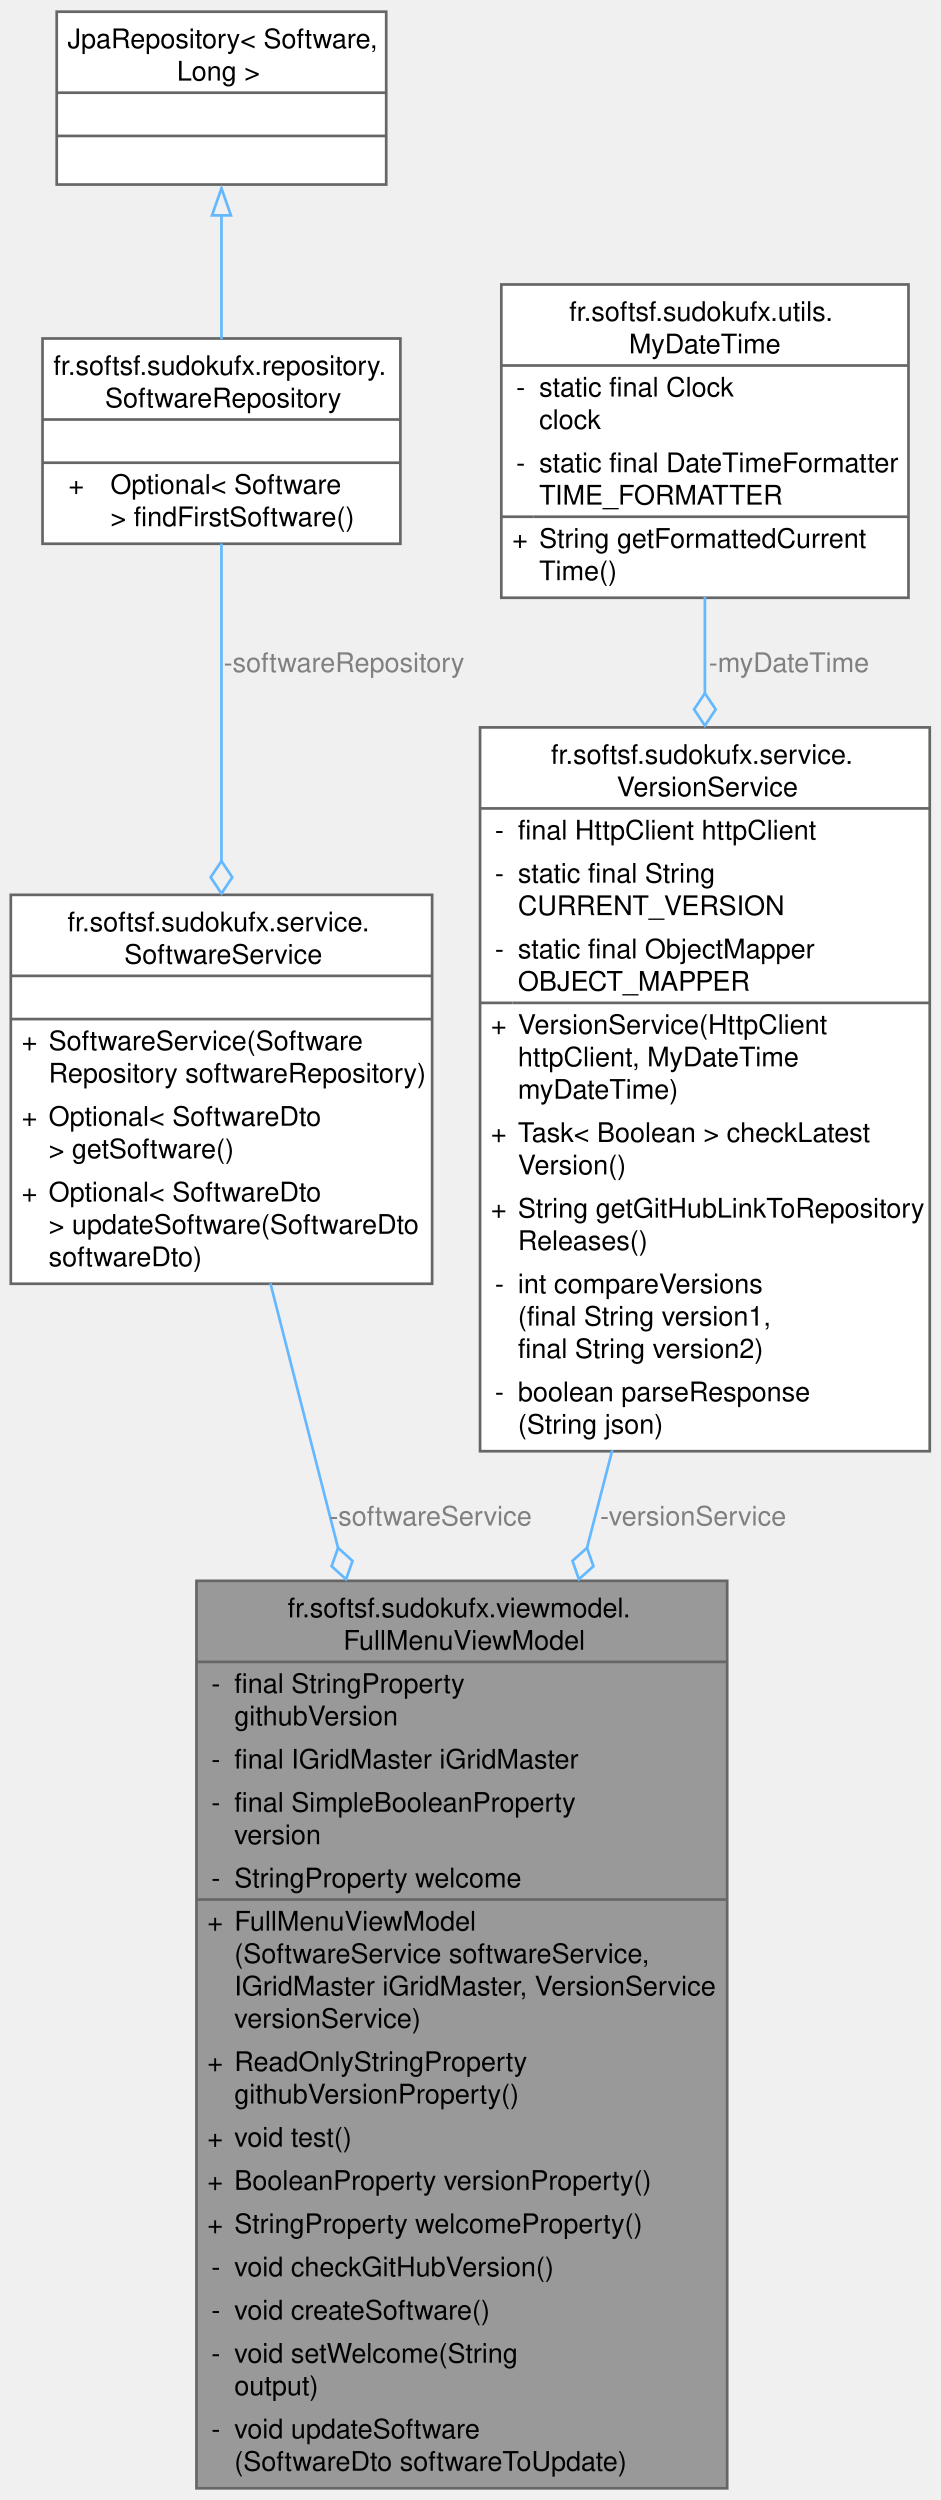
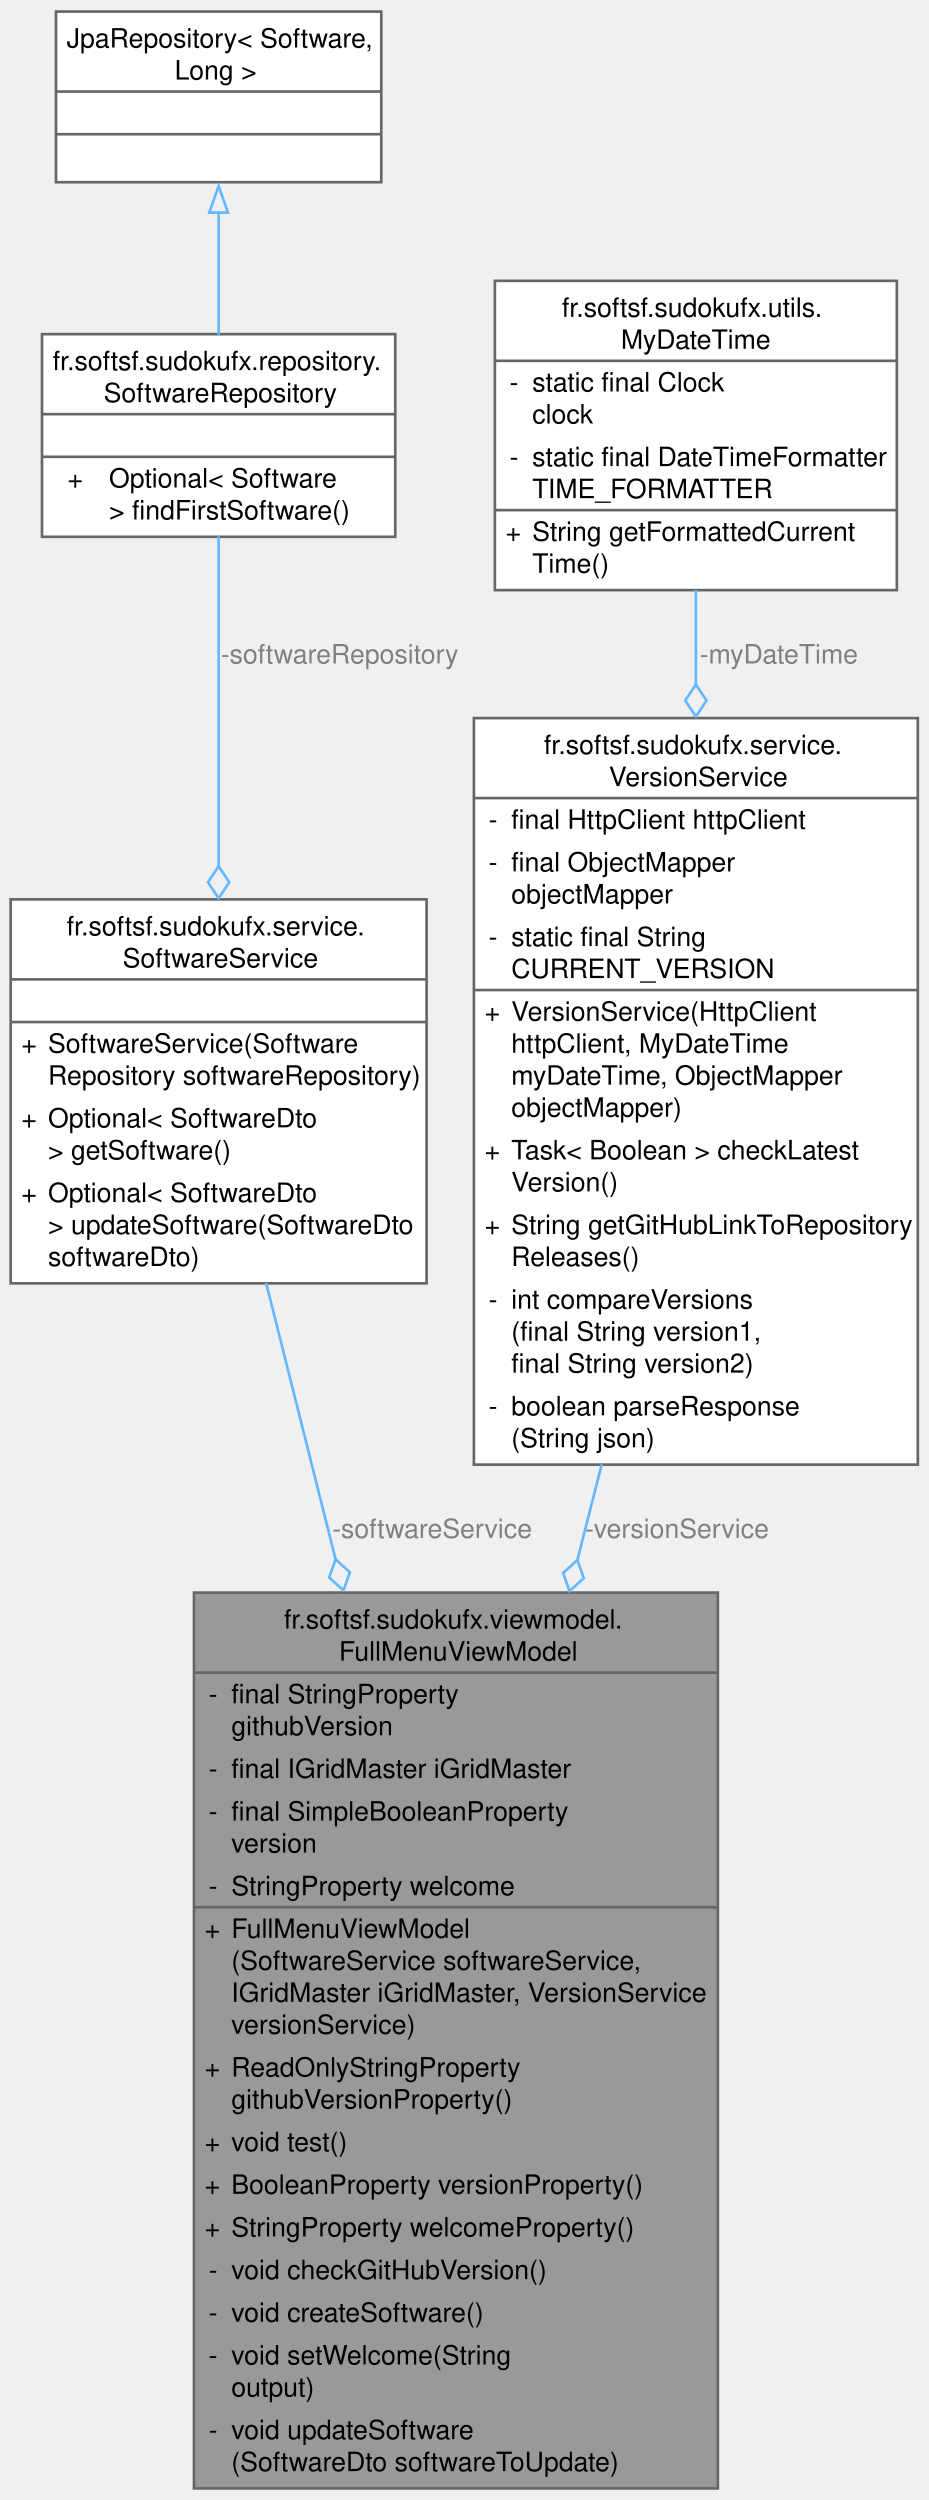
- <svg xmlns="http://www.w3.org/2000/svg" xmlns:xlink="http://www.w3.org/1999/xlink" width="348pt" height="925pt" viewBox="0.00 0.00 348.25 925.00">
-   <g id="graph0" class="graph" transform="scale(1 1) rotate(0) translate(4 921)">
+ <svg xmlns="http://www.w3.org/2000/svg" xmlns:xlink="http://www.w3.org/1999/xlink" width="348pt" height="937pt" viewBox="0.00 0.00 348.25 937.00">
+   <g id="graph0" class="graph" transform="scale(1 1) rotate(0) translate(4 933)">
    <g id="Node000001" class="node">
      <g id="a_Node000001">
        <a xlink:title="FullMenuViewModel with business logic (not final)">
          <polygon fill="#999999" stroke="none" points="265.25,-336 68.75,-336 68.75,0 265.25,0 265.25,-336" />
          <text text-anchor="start" x="102.5" y="-322.5" font-family="Helvetica,sans-Serif" font-size="10.00">fr.softsf.sudokufx.viewmodel.</text>
          <text text-anchor="start" x="123.12" y="-310.5" font-family="Helvetica,sans-Serif" font-size="10.00">FullMenuViewModel</text>
          <text text-anchor="start" x="74.25" y="-294.5" font-family="Helvetica,sans-Serif" font-size="10.00">-</text>
          <text text-anchor="start" x="82.75" y="-294.5" font-family="Helvetica,sans-Serif" font-size="10.00">final StringProperty</text>
          <text text-anchor="start" x="82.75" y="-282.5" font-family="Helvetica,sans-Serif" font-size="10.00"> githubVersion</text>
          <text text-anchor="start" x="74.25" y="-266.5" font-family="Helvetica,sans-Serif" font-size="10.00">-</text>
          <text text-anchor="start" x="82.75" y="-266.5" font-family="Helvetica,sans-Serif" font-size="10.00">final IGridMaster iGridMaster</text>
          <text text-anchor="start" x="74.25" y="-250.5" font-family="Helvetica,sans-Serif" font-size="10.00">-</text>
          <text text-anchor="start" x="82.75" y="-250.5" font-family="Helvetica,sans-Serif" font-size="10.00">final SimpleBooleanProperty</text>
          <text text-anchor="start" x="82.75" y="-238.5" font-family="Helvetica,sans-Serif" font-size="10.00"> version</text>
          <text text-anchor="start" x="74.25" y="-222.5" font-family="Helvetica,sans-Serif" font-size="10.00">-</text>
          <text text-anchor="start" x="82.75" y="-222.5" font-family="Helvetica,sans-Serif" font-size="10.00">StringProperty welcome</text>
          <text text-anchor="start" x="72.75" y="-206.5" font-family="Helvetica,sans-Serif" font-size="10.00">+</text>
          <text text-anchor="start" x="82.75" y="-206.5" font-family="Helvetica,sans-Serif" font-size="10.00">FullMenuViewModel</text>
          <text text-anchor="start" x="82.75" y="-194.5" font-family="Helvetica,sans-Serif" font-size="10.00">(SoftwareService softwareService,</text>
          <text text-anchor="start" x="82.75" y="-182.5" font-family="Helvetica,sans-Serif" font-size="10.00"> IGridMaster iGridMaster, VersionService</text>
          <text text-anchor="start" x="82.75" y="-170.5" font-family="Helvetica,sans-Serif" font-size="10.00"> versionService)</text>
          <text text-anchor="start" x="72.75" y="-154.5" font-family="Helvetica,sans-Serif" font-size="10.00">+</text>
          <text text-anchor="start" x="82.75" y="-154.5" font-family="Helvetica,sans-Serif" font-size="10.00">ReadOnlyStringProperty</text>
          <text text-anchor="start" x="82.75" y="-142.5" font-family="Helvetica,sans-Serif" font-size="10.00"> githubVersionProperty()</text>
          <text text-anchor="start" x="72.75" y="-126.5" font-family="Helvetica,sans-Serif" font-size="10.00">+</text>
          <text text-anchor="start" x="82.75" y="-126.5" font-family="Helvetica,sans-Serif" font-size="10.00">void test()</text>
          <text text-anchor="start" x="72.75" y="-110.5" font-family="Helvetica,sans-Serif" font-size="10.00">+</text>
          <text text-anchor="start" x="82.75" y="-110.5" font-family="Helvetica,sans-Serif" font-size="10.00">BooleanProperty versionProperty()</text>
          <text text-anchor="start" x="72.75" y="-94.5" font-family="Helvetica,sans-Serif" font-size="10.00">+</text>
          <text text-anchor="start" x="82.75" y="-94.5" font-family="Helvetica,sans-Serif" font-size="10.00">StringProperty welcomeProperty()</text>
          <text text-anchor="start" x="74.25" y="-78.5" font-family="Helvetica,sans-Serif" font-size="10.00">-</text>
          <text text-anchor="start" x="82.75" y="-78.5" font-family="Helvetica,sans-Serif" font-size="10.00">void checkGitHubVersion()</text>
          <text text-anchor="start" x="74.25" y="-62.5" font-family="Helvetica,sans-Serif" font-size="10.00">-</text>
          <text text-anchor="start" x="82.75" y="-62.5" font-family="Helvetica,sans-Serif" font-size="10.00">void createSoftware()</text>
          <text text-anchor="start" x="74.25" y="-46.5" font-family="Helvetica,sans-Serif" font-size="10.00">-</text>
          <text text-anchor="start" x="82.75" y="-46.5" font-family="Helvetica,sans-Serif" font-size="10.00">void setWelcome(String</text>
          <text text-anchor="start" x="82.75" y="-34.5" font-family="Helvetica,sans-Serif" font-size="10.00"> output)</text>
          <text text-anchor="start" x="74.25" y="-18.5" font-family="Helvetica,sans-Serif" font-size="10.00">-</text>
          <text text-anchor="start" x="82.75" y="-18.5" font-family="Helvetica,sans-Serif" font-size="10.00">void updateSoftware</text>
          <text text-anchor="start" x="82.75" y="-6.5" font-family="Helvetica,sans-Serif" font-size="10.00">(SoftwareDto softwareToUpdate)</text>
          <polygon fill="#666666" stroke="#666666" points="68.75,-306 68.75,-306 265.25,-306 265.25,-306 68.75,-306" />
          <polygon fill="#666666" stroke="#666666" points="68.75,-218 68.75,-218 80.75,-218 80.75,-218 68.75,-218" />
          <polygon fill="#666666" stroke="#666666" points="80.75,-218 80.75,-218 265.25,-218 265.25,-218 80.75,-218" />
          <polygon fill="none" stroke="#666666" points="68.75,0 68.75,-336 265.25,-336 265.25,0 68.75,0" />
        </a>
      </g>
    </g>
    <g id="Node000002" class="node">
      <g id="a_Node000002">
        <a xlink:href="classfr_1_1softsf_1_1sudokufx_1_1service_1_1_software_service.html" target="_top" xlink:title=" ">
-           <polygon fill="white" stroke="none" points="156,-590 0,-590 0,-446 156,-446 156,-590" />
-           <text text-anchor="start" x="21" y="-576.5" font-family="Helvetica,sans-Serif" font-size="10.00">fr.softsf.sudokufx.service.</text>
-           <text text-anchor="start" x="42" y="-564.5" font-family="Helvetica,sans-Serif" font-size="10.00">SoftwareService</text>
-           <text text-anchor="start" x="76.5" y="-548.5" font-family="Helvetica,sans-Serif" font-size="10.00"> </text>
-           <text text-anchor="start" x="4" y="-532.5" font-family="Helvetica,sans-Serif" font-size="10.00">+</text>
-           <text text-anchor="start" x="14" y="-532.5" font-family="Helvetica,sans-Serif" font-size="10.00">SoftwareService(Software</text>
-           <text text-anchor="start" x="14" y="-520.5" font-family="Helvetica,sans-Serif" font-size="10.00">Repository softwareRepository)</text>
-           <text text-anchor="start" x="4" y="-504.5" font-family="Helvetica,sans-Serif" font-size="10.00">+</text>
-           <text text-anchor="start" x="14" y="-504.5" font-family="Helvetica,sans-Serif" font-size="10.00">Optional&lt; SoftwareDto</text>
-           <text text-anchor="start" x="14" y="-492.5" font-family="Helvetica,sans-Serif" font-size="10.00"> &gt; getSoftware()</text>
-           <text text-anchor="start" x="4" y="-476.5" font-family="Helvetica,sans-Serif" font-size="10.00">+</text>
-           <text text-anchor="start" x="14" y="-476.5" font-family="Helvetica,sans-Serif" font-size="10.00">Optional&lt; SoftwareDto</text>
-           <text text-anchor="start" x="14" y="-464.5" font-family="Helvetica,sans-Serif" font-size="10.00"> &gt; updateSoftware(SoftwareDto</text>
-           <text text-anchor="start" x="14" y="-452.5" font-family="Helvetica,sans-Serif" font-size="10.00"> softwareDto)</text>
-           <polygon fill="#666666" stroke="#666666" points="0,-560 0,-560 156,-560 156,-560 0,-560" />
-           <polygon fill="#666666" stroke="#666666" points="0,-544 0,-544 156,-544 156,-544 0,-544" />
-           <polygon fill="none" stroke="#666666" points="0,-446 0,-590 156,-590 156,-446 0,-446" />
+           <polygon fill="white" stroke="none" points="156,-596 0,-596 0,-452 156,-452 156,-596" />
+           <text text-anchor="start" x="21" y="-582.5" font-family="Helvetica,sans-Serif" font-size="10.00">fr.softsf.sudokufx.service.</text>
+           <text text-anchor="start" x="42" y="-570.5" font-family="Helvetica,sans-Serif" font-size="10.00">SoftwareService</text>
+           <text text-anchor="start" x="76.5" y="-554.5" font-family="Helvetica,sans-Serif" font-size="10.00"> </text>
+           <text text-anchor="start" x="4" y="-538.5" font-family="Helvetica,sans-Serif" font-size="10.00">+</text>
+           <text text-anchor="start" x="14" y="-538.5" font-family="Helvetica,sans-Serif" font-size="10.00">SoftwareService(Software</text>
+           <text text-anchor="start" x="14" y="-526.5" font-family="Helvetica,sans-Serif" font-size="10.00">Repository softwareRepository)</text>
+           <text text-anchor="start" x="4" y="-510.5" font-family="Helvetica,sans-Serif" font-size="10.00">+</text>
+           <text text-anchor="start" x="14" y="-510.5" font-family="Helvetica,sans-Serif" font-size="10.00">Optional&lt; SoftwareDto</text>
+           <text text-anchor="start" x="14" y="-498.5" font-family="Helvetica,sans-Serif" font-size="10.00"> &gt; getSoftware()</text>
+           <text text-anchor="start" x="4" y="-482.5" font-family="Helvetica,sans-Serif" font-size="10.00">+</text>
+           <text text-anchor="start" x="14" y="-482.5" font-family="Helvetica,sans-Serif" font-size="10.00">Optional&lt; SoftwareDto</text>
+           <text text-anchor="start" x="14" y="-470.5" font-family="Helvetica,sans-Serif" font-size="10.00"> &gt; updateSoftware(SoftwareDto</text>
+           <text text-anchor="start" x="14" y="-458.5" font-family="Helvetica,sans-Serif" font-size="10.00"> softwareDto)</text>
+           <polygon fill="#666666" stroke="#666666" points="0,-566 0,-566 156,-566 156,-566 0,-566" />
+           <polygon fill="#666666" stroke="#666666" points="0,-550 0,-550 156,-550 156,-550 0,-550" />
+           <polygon fill="none" stroke="#666666" points="0,-452 0,-596 156,-596 156,-452 0,-452" />
        </a>
      </g>
    </g>
    <g id="edge1_Node000001_Node000002" class="edge">
      <g id="a_edge1_Node000001_Node000002">
        <a xlink:title=" ">
-           <path fill="none" stroke="#63b8ff" d="M96.12,-446.16C103.46,-417.45 112.3,-382.87 121.21,-348.03" />
-           <polygon fill="none" stroke="#63b8ff" points="121.17,-348.2 118.78,-341.4 124.14,-336.58 126.53,-343.38 121.17,-348.2" />
-         </a>
-       </g>
-       <text text-anchor="middle" x="155.42" y="-356.5" font-family="Helvetica,sans-Serif" font-size="10.00" fill="grey"> -softwareService</text>
+           <path fill="none" stroke="#63b8ff" d="M95.8,-452.21C103.38,-422.03 112.62,-385.31 121.88,-348.45" />
+           <polygon fill="none" stroke="#63b8ff" points="121.88,-348.46 119.46,-341.67 124.81,-336.82 127.22,-343.62 121.88,-348.46" />
+         </a>
+       </g>
+       <text text-anchor="middle" x="158.08" y="-356.5" font-family="Helvetica,sans-Serif" font-size="10.00" fill="grey"> -softwareService</text>
    </g>
    <g id="Node000003" class="node">
      <g id="a_Node000003">
        <a xlink:href="interfacefr_1_1softsf_1_1sudokufx_1_1repository_1_1_software_repository.html" target="_top" xlink:title=" ">
-           <polygon fill="white" stroke="none" points="144.25,-796 11.75,-796 11.75,-720 144.25,-720 144.25,-796" />
-           <text text-anchor="start" x="15.75" y="-782.5" font-family="Helvetica,sans-Serif" font-size="10.00">fr.softsf.sudokufx.repository.</text>
-           <text text-anchor="start" x="34.88" y="-770.5" font-family="Helvetica,sans-Serif" font-size="10.00">SoftwareRepository</text>
-           <text text-anchor="start" x="76.5" y="-754.5" font-family="Helvetica,sans-Serif" font-size="10.00"> </text>
-           <text text-anchor="start" x="21.31" y="-738.5" font-family="Helvetica,sans-Serif" font-size="10.00">+</text>
-           <text text-anchor="start" x="36.88" y="-738.5" font-family="Helvetica,sans-Serif" font-size="10.00">Optional&lt; Software</text>
-           <text text-anchor="start" x="36.88" y="-726.5" font-family="Helvetica,sans-Serif" font-size="10.00"> &gt; findFirstSoftware()</text>
-           <polygon fill="#666666" stroke="#666666" points="11.75,-766 11.75,-766 144.25,-766 144.25,-766 11.75,-766" />
-           <polygon fill="#666666" stroke="#666666" points="11.75,-750 11.75,-750 144.25,-750 144.25,-750 11.75,-750" />
-           <polygon fill="none" stroke="#666666" points="11.75,-720 11.75,-796 144.25,-796 144.25,-720 11.75,-720" />
+           <polygon fill="white" stroke="none" points="144.25,-808 11.75,-808 11.75,-732 144.25,-732 144.25,-808" />
+           <text text-anchor="start" x="15.75" y="-794.5" font-family="Helvetica,sans-Serif" font-size="10.00">fr.softsf.sudokufx.repository.</text>
+           <text text-anchor="start" x="34.88" y="-782.5" font-family="Helvetica,sans-Serif" font-size="10.00">SoftwareRepository</text>
+           <text text-anchor="start" x="76.5" y="-766.5" font-family="Helvetica,sans-Serif" font-size="10.00"> </text>
+           <text text-anchor="start" x="21.31" y="-750.5" font-family="Helvetica,sans-Serif" font-size="10.00">+</text>
+           <text text-anchor="start" x="36.88" y="-750.5" font-family="Helvetica,sans-Serif" font-size="10.00">Optional&lt; Software</text>
+           <text text-anchor="start" x="36.88" y="-738.5" font-family="Helvetica,sans-Serif" font-size="10.00"> &gt; findFirstSoftware()</text>
+           <polygon fill="#666666" stroke="#666666" points="11.75,-778 11.75,-778 144.25,-778 144.25,-778 11.75,-778" />
+           <polygon fill="#666666" stroke="#666666" points="11.75,-762 11.75,-762 144.25,-762 144.25,-762 11.75,-762" />
+           <polygon fill="none" stroke="#666666" points="11.75,-732 11.75,-808 144.25,-808 144.25,-732 11.75,-732" />
        </a>
      </g>
    </g>
    <g id="edge2_Node000002_Node000003" class="edge">
      <g id="a_edge2_Node000002_Node000003">
        <a xlink:title=" ">
-           <path fill="none" stroke="#63b8ff" d="M78,-720.07C78,-688.73 78,-642.59 78,-602.41" />
-           <polygon fill="none" stroke="#63b8ff" points="78,-602.5 74,-596.5 78,-590.5 82,-596.5 78,-602.5" />
-         </a>
-       </g>
-       <text text-anchor="middle" x="123.38" y="-672.5" font-family="Helvetica,sans-Serif" font-size="10.00" fill="grey"> -softwareRepository</text>
+           <path fill="none" stroke="#63b8ff" d="M78,-732.21C78,-699.51 78,-650.51 78,-608.36" />
+           <polygon fill="none" stroke="#63b8ff" points="78,-608.43 74,-602.43 78,-596.43 82,-602.43 78,-608.43" />
+         </a>
+       </g>
+       <text text-anchor="middle" x="123.38" y="-684.5" font-family="Helvetica,sans-Serif" font-size="10.00" fill="grey"> -softwareRepository</text>
    </g>
    <g id="Node000004" class="node">
      <g id="a_Node000004">
        <a xlink:title=" ">
-           <polygon fill="white" stroke="none" points="139,-917 17,-917 17,-853 139,-853 139,-917" />
-           <text text-anchor="start" x="21" y="-903.5" font-family="Helvetica,sans-Serif" font-size="10.00">JpaRepository&lt; Software,</text>
-           <text text-anchor="start" x="61.5" y="-891.5" font-family="Helvetica,sans-Serif" font-size="10.00"> Long &gt;</text>
-           <text text-anchor="start" x="76.5" y="-875.5" font-family="Helvetica,sans-Serif" font-size="10.00"> </text>
-           <text text-anchor="start" x="76.5" y="-859.5" font-family="Helvetica,sans-Serif" font-size="10.00"> </text>
-           <polygon fill="#666666" stroke="#666666" points="17,-887 17,-887 139,-887 139,-887 17,-887" />
-           <polygon fill="#666666" stroke="#666666" points="17,-871 17,-871 139,-871 139,-871 17,-871" />
-           <polygon fill="none" stroke="#666666" points="17,-853 17,-917 139,-917 139,-853 17,-853" />
+           <polygon fill="white" stroke="none" points="139,-929 17,-929 17,-865 139,-865 139,-929" />
+           <text text-anchor="start" x="21" y="-915.5" font-family="Helvetica,sans-Serif" font-size="10.00">JpaRepository&lt; Software,</text>
+           <text text-anchor="start" x="61.5" y="-903.5" font-family="Helvetica,sans-Serif" font-size="10.00"> Long &gt;</text>
+           <text text-anchor="start" x="76.5" y="-887.5" font-family="Helvetica,sans-Serif" font-size="10.00"> </text>
+           <text text-anchor="start" x="76.5" y="-871.5" font-family="Helvetica,sans-Serif" font-size="10.00"> </text>
+           <polygon fill="#666666" stroke="#666666" points="17,-899 17,-899 139,-899 139,-899 17,-899" />
+           <polygon fill="#666666" stroke="#666666" points="17,-883 17,-883 139,-883 139,-883 17,-883" />
+           <polygon fill="none" stroke="#666666" points="17,-865 17,-929 139,-929 139,-865 17,-865" />
        </a>
      </g>
    </g>
    <g id="edge3_Node000003_Node000004" class="edge">
      <g id="a_edge3_Node000003_Node000004">
        <a xlink:title=" ">
-           <path fill="none" stroke="#63b8ff" d="M78,-841.61C78,-826.73 78,-810.14 78,-795.76" />
-           <polygon fill="none" stroke="#63b8ff" points="74.5,-841.59 78,-851.59 81.5,-841.59 74.5,-841.59" />
+           <path fill="none" stroke="#63b8ff" d="M78,-853.61C78,-838.73 78,-822.14 78,-807.76" />
+           <polygon fill="none" stroke="#63b8ff" points="74.5,-853.59 78,-863.59 81.5,-853.59 74.5,-853.59" />
        </a>
      </g>
    </g>
    <g id="Node000005" class="node">
      <g id="a_Node000005">
        <a xlink:href="classfr_1_1softsf_1_1sudokufx_1_1service_1_1_version_service.html" target="_top" xlink:title="Service for checking if the application version is up to date by querying GitHub.">
-           <polygon fill="white" stroke="none" points="340.25,-652 173.75,-652 173.75,-384 340.25,-384 340.25,-652" />
-           <text text-anchor="start" x="200" y="-638.5" font-family="Helvetica,sans-Serif" font-size="10.00">fr.softsf.sudokufx.service.</text>
-           <text text-anchor="start" x="224.38" y="-626.5" font-family="Helvetica,sans-Serif" font-size="10.00">VersionService</text>
-           <text text-anchor="start" x="179.25" y="-610.5" font-family="Helvetica,sans-Serif" font-size="10.00">-</text>
-           <text text-anchor="start" x="187.75" y="-610.5" font-family="Helvetica,sans-Serif" font-size="10.00">final HttpClient httpClient</text>
-           <text text-anchor="start" x="179.25" y="-594.5" font-family="Helvetica,sans-Serif" font-size="10.00">-</text>
-           <text text-anchor="start" x="187.75" y="-594.5" font-family="Helvetica,sans-Serif" font-size="10.00">static final String</text>
-           <text text-anchor="start" x="187.75" y="-582.5" font-family="Helvetica,sans-Serif" font-size="10.00"> CURRENT_VERSION</text>
-           <text text-anchor="start" x="179.25" y="-566.5" font-family="Helvetica,sans-Serif" font-size="10.00">-</text>
-           <text text-anchor="start" x="187.75" y="-566.5" font-family="Helvetica,sans-Serif" font-size="10.00">static final ObjectMapper</text>
-           <text text-anchor="start" x="187.75" y="-554.5" font-family="Helvetica,sans-Serif" font-size="10.00"> OBJECT_MAPPER</text>
-           <text text-anchor="start" x="177.75" y="-538.5" font-family="Helvetica,sans-Serif" font-size="10.00">+</text>
-           <text text-anchor="start" x="187.75" y="-538.5" font-family="Helvetica,sans-Serif" font-size="10.00">VersionService(HttpClient</text>
-           <text text-anchor="start" x="187.75" y="-526.5" font-family="Helvetica,sans-Serif" font-size="10.00"> httpClient, MyDateTime</text>
-           <text text-anchor="start" x="187.75" y="-514.5" font-family="Helvetica,sans-Serif" font-size="10.00"> myDateTime)</text>
+           <polygon fill="white" stroke="none" points="340.25,-664 173.75,-664 173.75,-384 340.25,-384 340.25,-664" />
+           <text text-anchor="start" x="200" y="-650.5" font-family="Helvetica,sans-Serif" font-size="10.00">fr.softsf.sudokufx.service.</text>
+           <text text-anchor="start" x="224.38" y="-638.5" font-family="Helvetica,sans-Serif" font-size="10.00">VersionService</text>
+           <text text-anchor="start" x="179.25" y="-622.5" font-family="Helvetica,sans-Serif" font-size="10.00">-</text>
+           <text text-anchor="start" x="187.75" y="-622.5" font-family="Helvetica,sans-Serif" font-size="10.00">final HttpClient httpClient</text>
+           <text text-anchor="start" x="179.25" y="-606.5" font-family="Helvetica,sans-Serif" font-size="10.00">-</text>
+           <text text-anchor="start" x="187.75" y="-606.5" font-family="Helvetica,sans-Serif" font-size="10.00">final ObjectMapper</text>
+           <text text-anchor="start" x="187.75" y="-594.5" font-family="Helvetica,sans-Serif" font-size="10.00"> objectMapper</text>
+           <text text-anchor="start" x="179.25" y="-578.5" font-family="Helvetica,sans-Serif" font-size="10.00">-</text>
+           <text text-anchor="start" x="187.75" y="-578.5" font-family="Helvetica,sans-Serif" font-size="10.00">static final String</text>
+           <text text-anchor="start" x="187.75" y="-566.5" font-family="Helvetica,sans-Serif" font-size="10.00"> CURRENT_VERSION</text>
+           <text text-anchor="start" x="177.75" y="-550.5" font-family="Helvetica,sans-Serif" font-size="10.00">+</text>
+           <text text-anchor="start" x="187.75" y="-550.5" font-family="Helvetica,sans-Serif" font-size="10.00">VersionService(HttpClient</text>
+           <text text-anchor="start" x="187.75" y="-538.5" font-family="Helvetica,sans-Serif" font-size="10.00"> httpClient, MyDateTime</text>
+           <text text-anchor="start" x="187.75" y="-526.5" font-family="Helvetica,sans-Serif" font-size="10.00"> myDateTime, ObjectMapper</text>
+           <text text-anchor="start" x="187.75" y="-514.5" font-family="Helvetica,sans-Serif" font-size="10.00"> objectMapper)</text>
          <text text-anchor="start" x="177.75" y="-498.5" font-family="Helvetica,sans-Serif" font-size="10.00">+</text>
          <text text-anchor="start" x="187.75" y="-498.5" font-family="Helvetica,sans-Serif" font-size="10.00">Task&lt; Boolean &gt; checkLatest</text>
          <text text-anchor="start" x="187.75" y="-486.5" font-family="Helvetica,sans-Serif" font-size="10.00">Version()</text>
          <text text-anchor="start" x="177.75" y="-470.5" font-family="Helvetica,sans-Serif" font-size="10.00">+</text>
          <text text-anchor="start" x="187.75" y="-470.5" font-family="Helvetica,sans-Serif" font-size="10.00">String getGitHubLinkToRepository</text>
          <text text-anchor="start" x="187.75" y="-458.5" font-family="Helvetica,sans-Serif" font-size="10.00">Releases()</text>
          <text text-anchor="start" x="179.25" y="-442.5" font-family="Helvetica,sans-Serif" font-size="10.00">-</text>
          <text text-anchor="start" x="187.75" y="-442.5" font-family="Helvetica,sans-Serif" font-size="10.00">int compareVersions</text>
          <text text-anchor="start" x="187.75" y="-430.5" font-family="Helvetica,sans-Serif" font-size="10.00">(final String version1,</text>
          <text text-anchor="start" x="187.75" y="-418.5" font-family="Helvetica,sans-Serif" font-size="10.00"> final String version2)</text>
          <text text-anchor="start" x="179.25" y="-402.5" font-family="Helvetica,sans-Serif" font-size="10.00">-</text>
          <text text-anchor="start" x="187.75" y="-402.5" font-family="Helvetica,sans-Serif" font-size="10.00">boolean parseResponse</text>
          <text text-anchor="start" x="187.75" y="-390.5" font-family="Helvetica,sans-Serif" font-size="10.00">(String json)</text>
-           <polygon fill="#666666" stroke="#666666" points="173.75,-622 173.75,-622 340.25,-622 340.25,-622 173.75,-622" />
-           <polygon fill="#666666" stroke="#666666" points="173.75,-550 173.75,-550 185.75,-550 185.75,-550 173.75,-550" />
-           <polygon fill="#666666" stroke="#666666" points="185.75,-550 185.75,-550 340.25,-550 340.25,-550 185.75,-550" />
-           <polygon fill="none" stroke="#666666" points="173.75,-384 173.75,-652 340.25,-652 340.25,-384 173.75,-384" />
+           <polygon fill="#666666" stroke="#666666" points="173.75,-634 173.75,-634 340.25,-634 340.25,-634 173.75,-634" />
+           <polygon fill="#666666" stroke="#666666" points="173.75,-562 173.75,-562 185.75,-562 185.75,-562 173.75,-562" />
+           <polygon fill="#666666" stroke="#666666" points="185.75,-562 185.75,-562 340.25,-562 340.25,-562 185.75,-562" />
+           <polygon fill="none" stroke="#666666" points="173.75,-384 173.75,-664 340.25,-664 340.25,-384 173.75,-384" />
        </a>
      </g>
    </g>
    <g id="edge4_Node000001_Node000005" class="edge">
      <g id="a_edge4_Node000001_Node000005">
        <a xlink:title=" ">
-           <path fill="none" stroke="#63b8ff" d="M222.72,-384.44C219.63,-372.49 216.46,-360.25 213.29,-347.99" />
-           <polygon fill="none" stroke="#63b8ff" points="213.35,-348.21 207.97,-343.4 210.34,-336.59 215.72,-341.4 213.35,-348.21" />
-         </a>
-       </g>
-       <text text-anchor="middle" x="252.64" y="-356.5" font-family="Helvetica,sans-Serif" font-size="10.00" fill="grey"> -versionService</text>
+           <path fill="none" stroke="#63b8ff" d="M221.69,-384.11C218.69,-372.32 215.63,-360.29 212.57,-348.25" />
+           <polygon fill="none" stroke="#63b8ff" points="212.56,-348.21 207.21,-343.39 209.61,-336.58 214.96,-341.41 212.56,-348.21" />
+         </a>
+       </g>
+       <text text-anchor="middle" x="249.95" y="-356.5" font-family="Helvetica,sans-Serif" font-size="10.00" fill="grey"> -versionService</text>
    </g>
    <g id="Node000006" class="node">
      <g id="a_Node000006">
        <a xlink:href="classfr_1_1softsf_1_1sudokufx_1_1utils_1_1_my_date_time.html" target="_top" xlink:title="Component working with date and time operations.">
-           <polygon fill="white" stroke="none" points="332.38,-816 181.62,-816 181.62,-700 332.38,-700 332.38,-816" />
-           <text text-anchor="start" x="206.75" y="-802.5" font-family="Helvetica,sans-Serif" font-size="10.00">fr.softsf.sudokufx.utils.</text>
-           <text text-anchor="start" x="228.88" y="-790.5" font-family="Helvetica,sans-Serif" font-size="10.00">MyDateTime</text>
-           <text text-anchor="start" x="187.12" y="-774.5" font-family="Helvetica,sans-Serif" font-size="10.00">-</text>
-           <text text-anchor="start" x="195.62" y="-774.5" font-family="Helvetica,sans-Serif" font-size="10.00">static final Clock</text>
-           <text text-anchor="start" x="195.62" y="-762.5" font-family="Helvetica,sans-Serif" font-size="10.00"> clock</text>
-           <text text-anchor="start" x="187.12" y="-746.5" font-family="Helvetica,sans-Serif" font-size="10.00">-</text>
-           <text text-anchor="start" x="195.62" y="-746.5" font-family="Helvetica,sans-Serif" font-size="10.00">static final DateTimeFormatter</text>
-           <text text-anchor="start" x="195.62" y="-734.5" font-family="Helvetica,sans-Serif" font-size="10.00"> TIME_FORMATTER</text>
-           <text text-anchor="start" x="185.62" y="-718.5" font-family="Helvetica,sans-Serif" font-size="10.00">+</text>
-           <text text-anchor="start" x="195.62" y="-718.5" font-family="Helvetica,sans-Serif" font-size="10.00">String getFormattedCurrent</text>
-           <text text-anchor="start" x="195.62" y="-706.5" font-family="Helvetica,sans-Serif" font-size="10.00">Time()</text>
-           <polygon fill="#666666" stroke="#666666" points="181.62,-786 181.62,-786 332.38,-786 332.38,-786 181.62,-786" />
-           <polygon fill="#666666" stroke="#666666" points="181.62,-730 181.62,-730 193.62,-730 193.62,-730 181.62,-730" />
-           <polygon fill="#666666" stroke="#666666" points="193.62,-730 193.62,-730 332.38,-730 332.38,-730 193.62,-730" />
-           <polygon fill="none" stroke="#666666" points="181.62,-700 181.62,-816 332.38,-816 332.38,-700 181.62,-700" />
+           <polygon fill="white" stroke="none" points="332.38,-828 181.62,-828 181.62,-712 332.38,-712 332.38,-828" />
+           <text text-anchor="start" x="206.75" y="-814.5" font-family="Helvetica,sans-Serif" font-size="10.00">fr.softsf.sudokufx.utils.</text>
+           <text text-anchor="start" x="228.88" y="-802.5" font-family="Helvetica,sans-Serif" font-size="10.00">MyDateTime</text>
+           <text text-anchor="start" x="187.12" y="-786.5" font-family="Helvetica,sans-Serif" font-size="10.00">-</text>
+           <text text-anchor="start" x="195.62" y="-786.5" font-family="Helvetica,sans-Serif" font-size="10.00">static final Clock</text>
+           <text text-anchor="start" x="195.62" y="-774.5" font-family="Helvetica,sans-Serif" font-size="10.00"> clock</text>
+           <text text-anchor="start" x="187.12" y="-758.5" font-family="Helvetica,sans-Serif" font-size="10.00">-</text>
+           <text text-anchor="start" x="195.62" y="-758.5" font-family="Helvetica,sans-Serif" font-size="10.00">static final DateTimeFormatter</text>
+           <text text-anchor="start" x="195.62" y="-746.5" font-family="Helvetica,sans-Serif" font-size="10.00"> TIME_FORMATTER</text>
+           <text text-anchor="start" x="185.62" y="-730.5" font-family="Helvetica,sans-Serif" font-size="10.00">+</text>
+           <text text-anchor="start" x="195.62" y="-730.5" font-family="Helvetica,sans-Serif" font-size="10.00">String getFormattedCurrent</text>
+           <text text-anchor="start" x="195.62" y="-718.5" font-family="Helvetica,sans-Serif" font-size="10.00">Time()</text>
+           <polygon fill="#666666" stroke="#666666" points="181.62,-798 181.62,-798 332.38,-798 332.38,-798 181.62,-798" />
+           <polygon fill="#666666" stroke="#666666" points="181.62,-742 181.62,-742 193.62,-742 193.62,-742 181.62,-742" />
+           <polygon fill="#666666" stroke="#666666" points="193.62,-742 193.62,-742 332.38,-742 332.38,-742 193.62,-742" />
+           <polygon fill="none" stroke="#666666" points="181.62,-712 181.62,-828 332.38,-828 332.38,-712 181.62,-712" />
        </a>
      </g>
    </g>
    <g id="edge5_Node000005_Node000006" class="edge">
      <g id="a_edge5_Node000005_Node000006">
        <a xlink:title=" ">
-           <path fill="none" stroke="#63b8ff" d="M257,-700.3C257,-689.16 257,-677.01 257,-664.44" />
-           <polygon fill="none" stroke="#63b8ff" points="257,-664.66 253,-658.66 257,-652.66 261,-658.66 257,-664.66" />
-         </a>
-       </g>
-       <text text-anchor="middle" x="288.12" y="-672.5" font-family="Helvetica,sans-Serif" font-size="10.00" fill="grey"> -myDateTime</text>
+           <path fill="none" stroke="#63b8ff" d="M257,-712.1C257,-701.01 257,-688.91 257,-676.36" />
+           <polygon fill="none" stroke="#63b8ff" points="257,-676.59 253,-670.59 257,-664.59 261,-670.59 257,-676.59" />
+         </a>
+       </g>
+       <text text-anchor="middle" x="288.12" y="-684.5" font-family="Helvetica,sans-Serif" font-size="10.00" fill="grey"> -myDateTime</text>
    </g>
  </g>
</svg>
